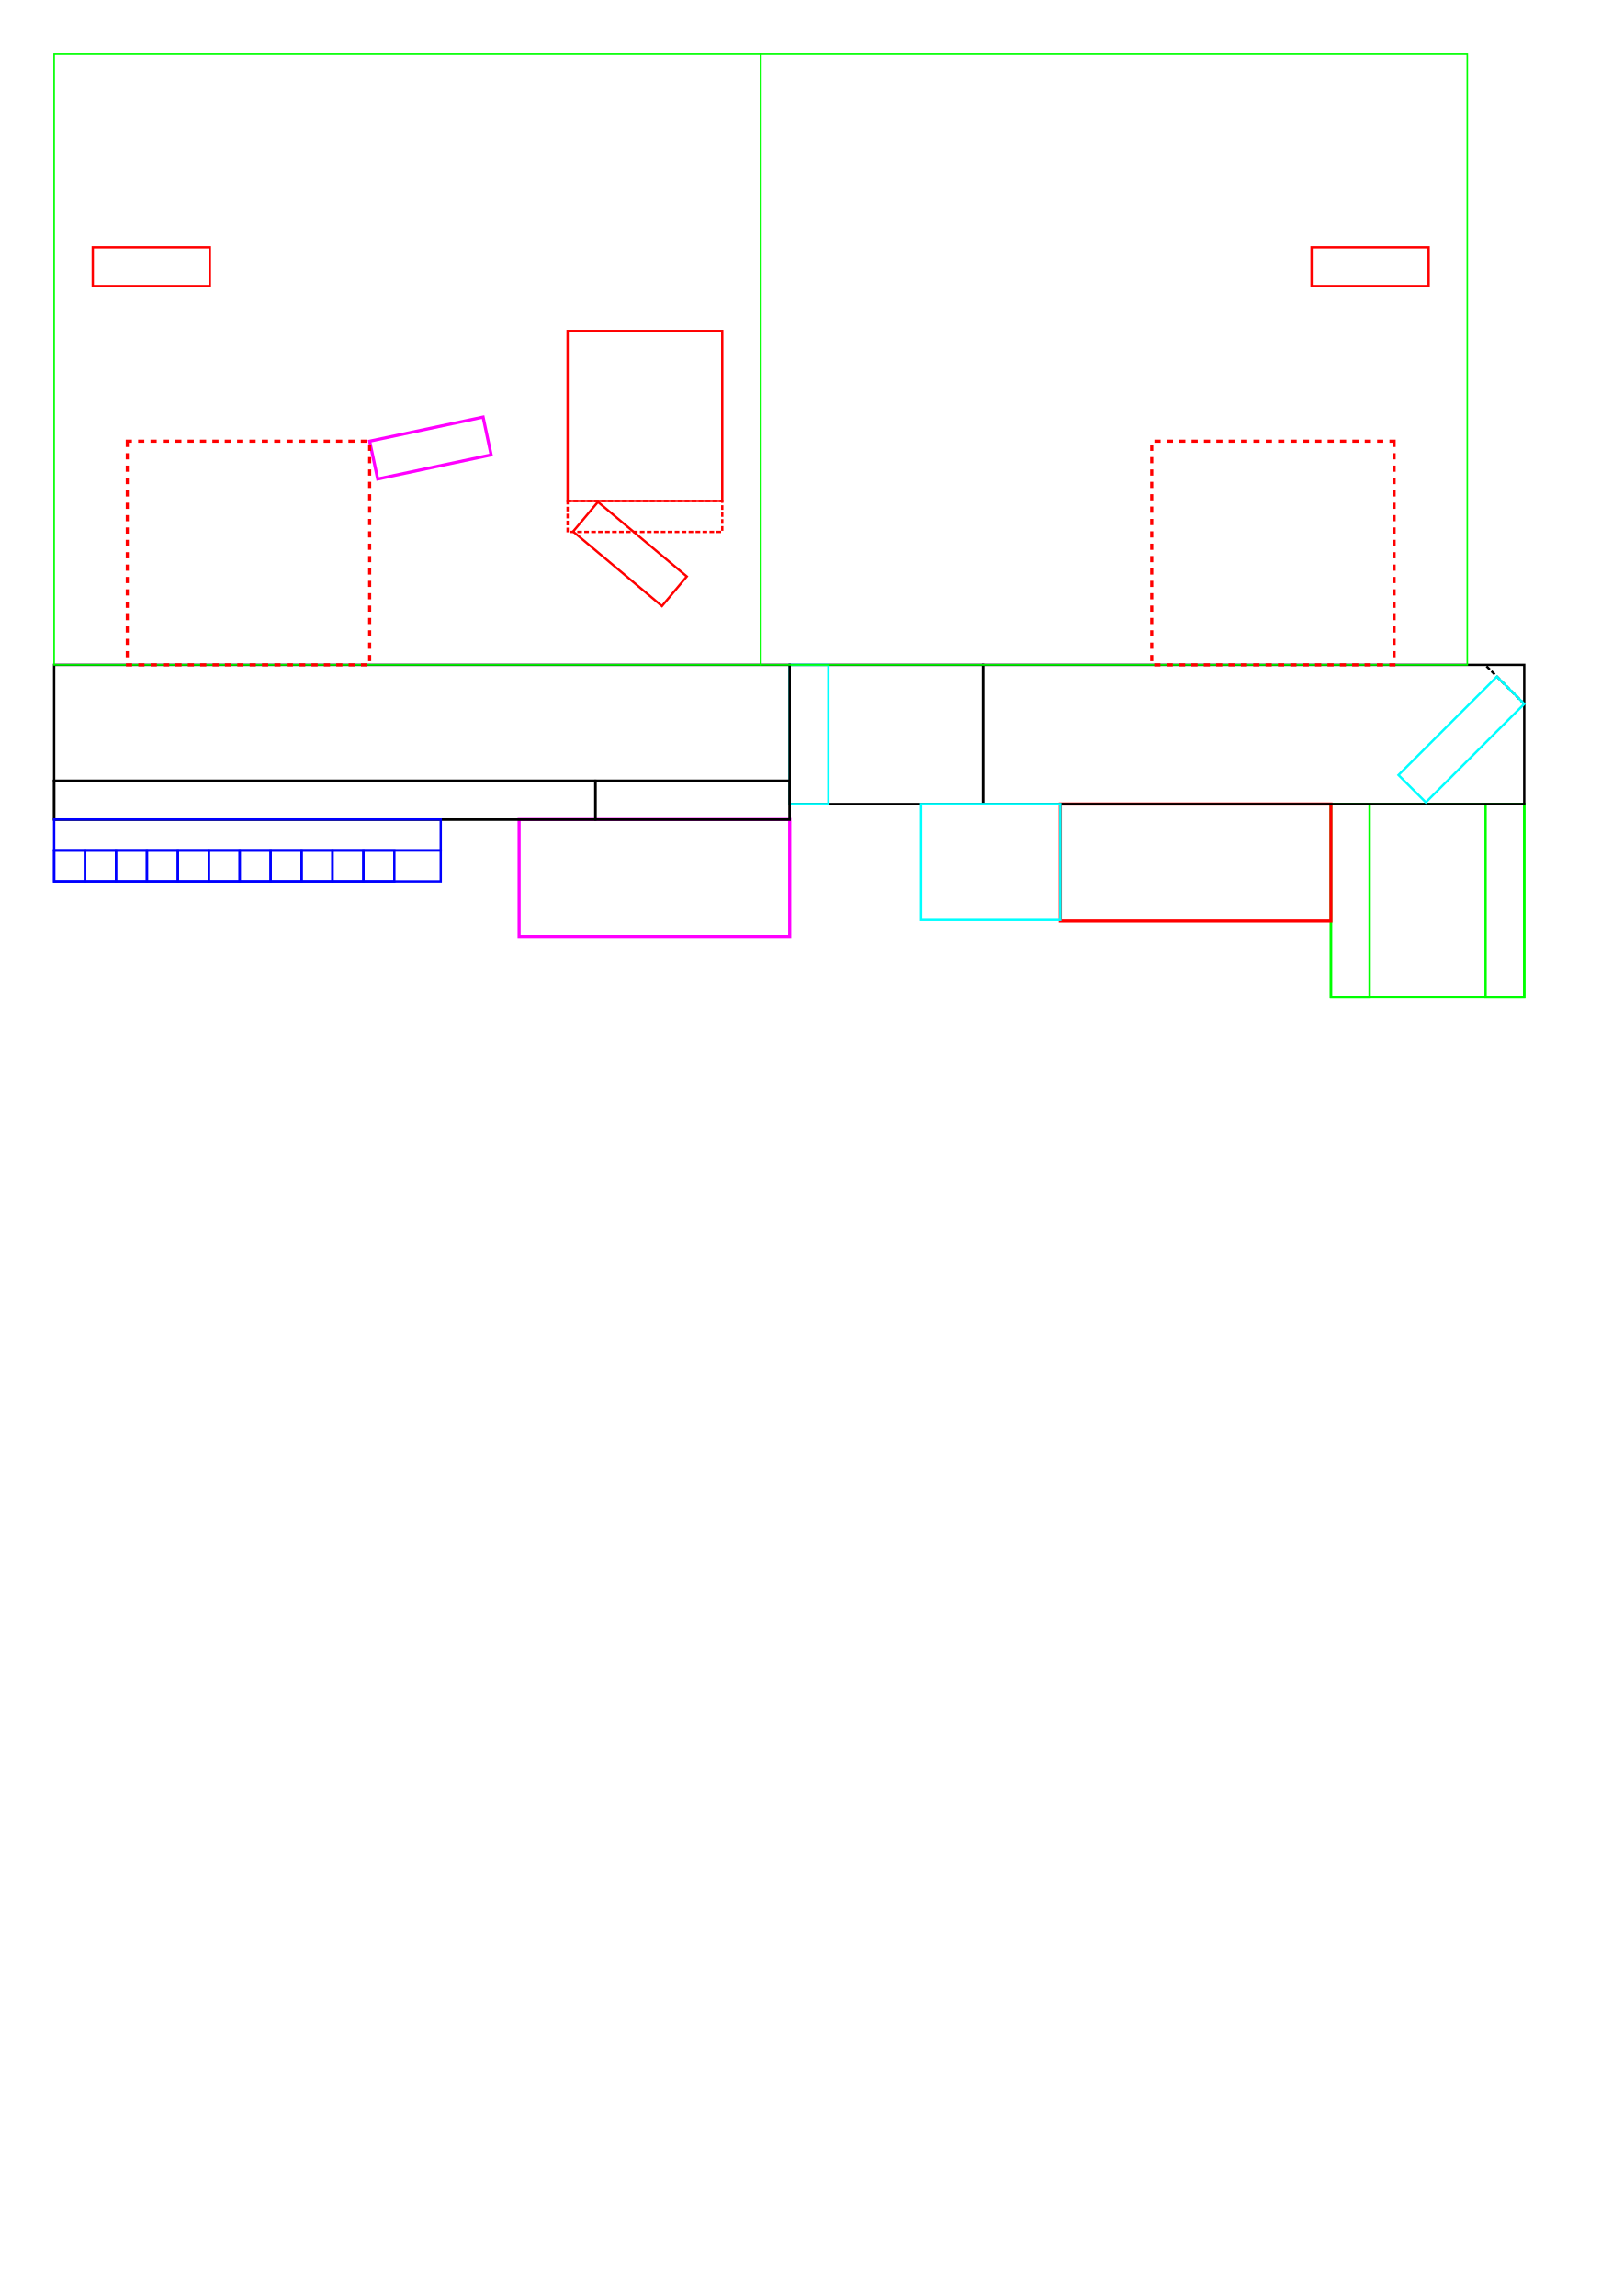
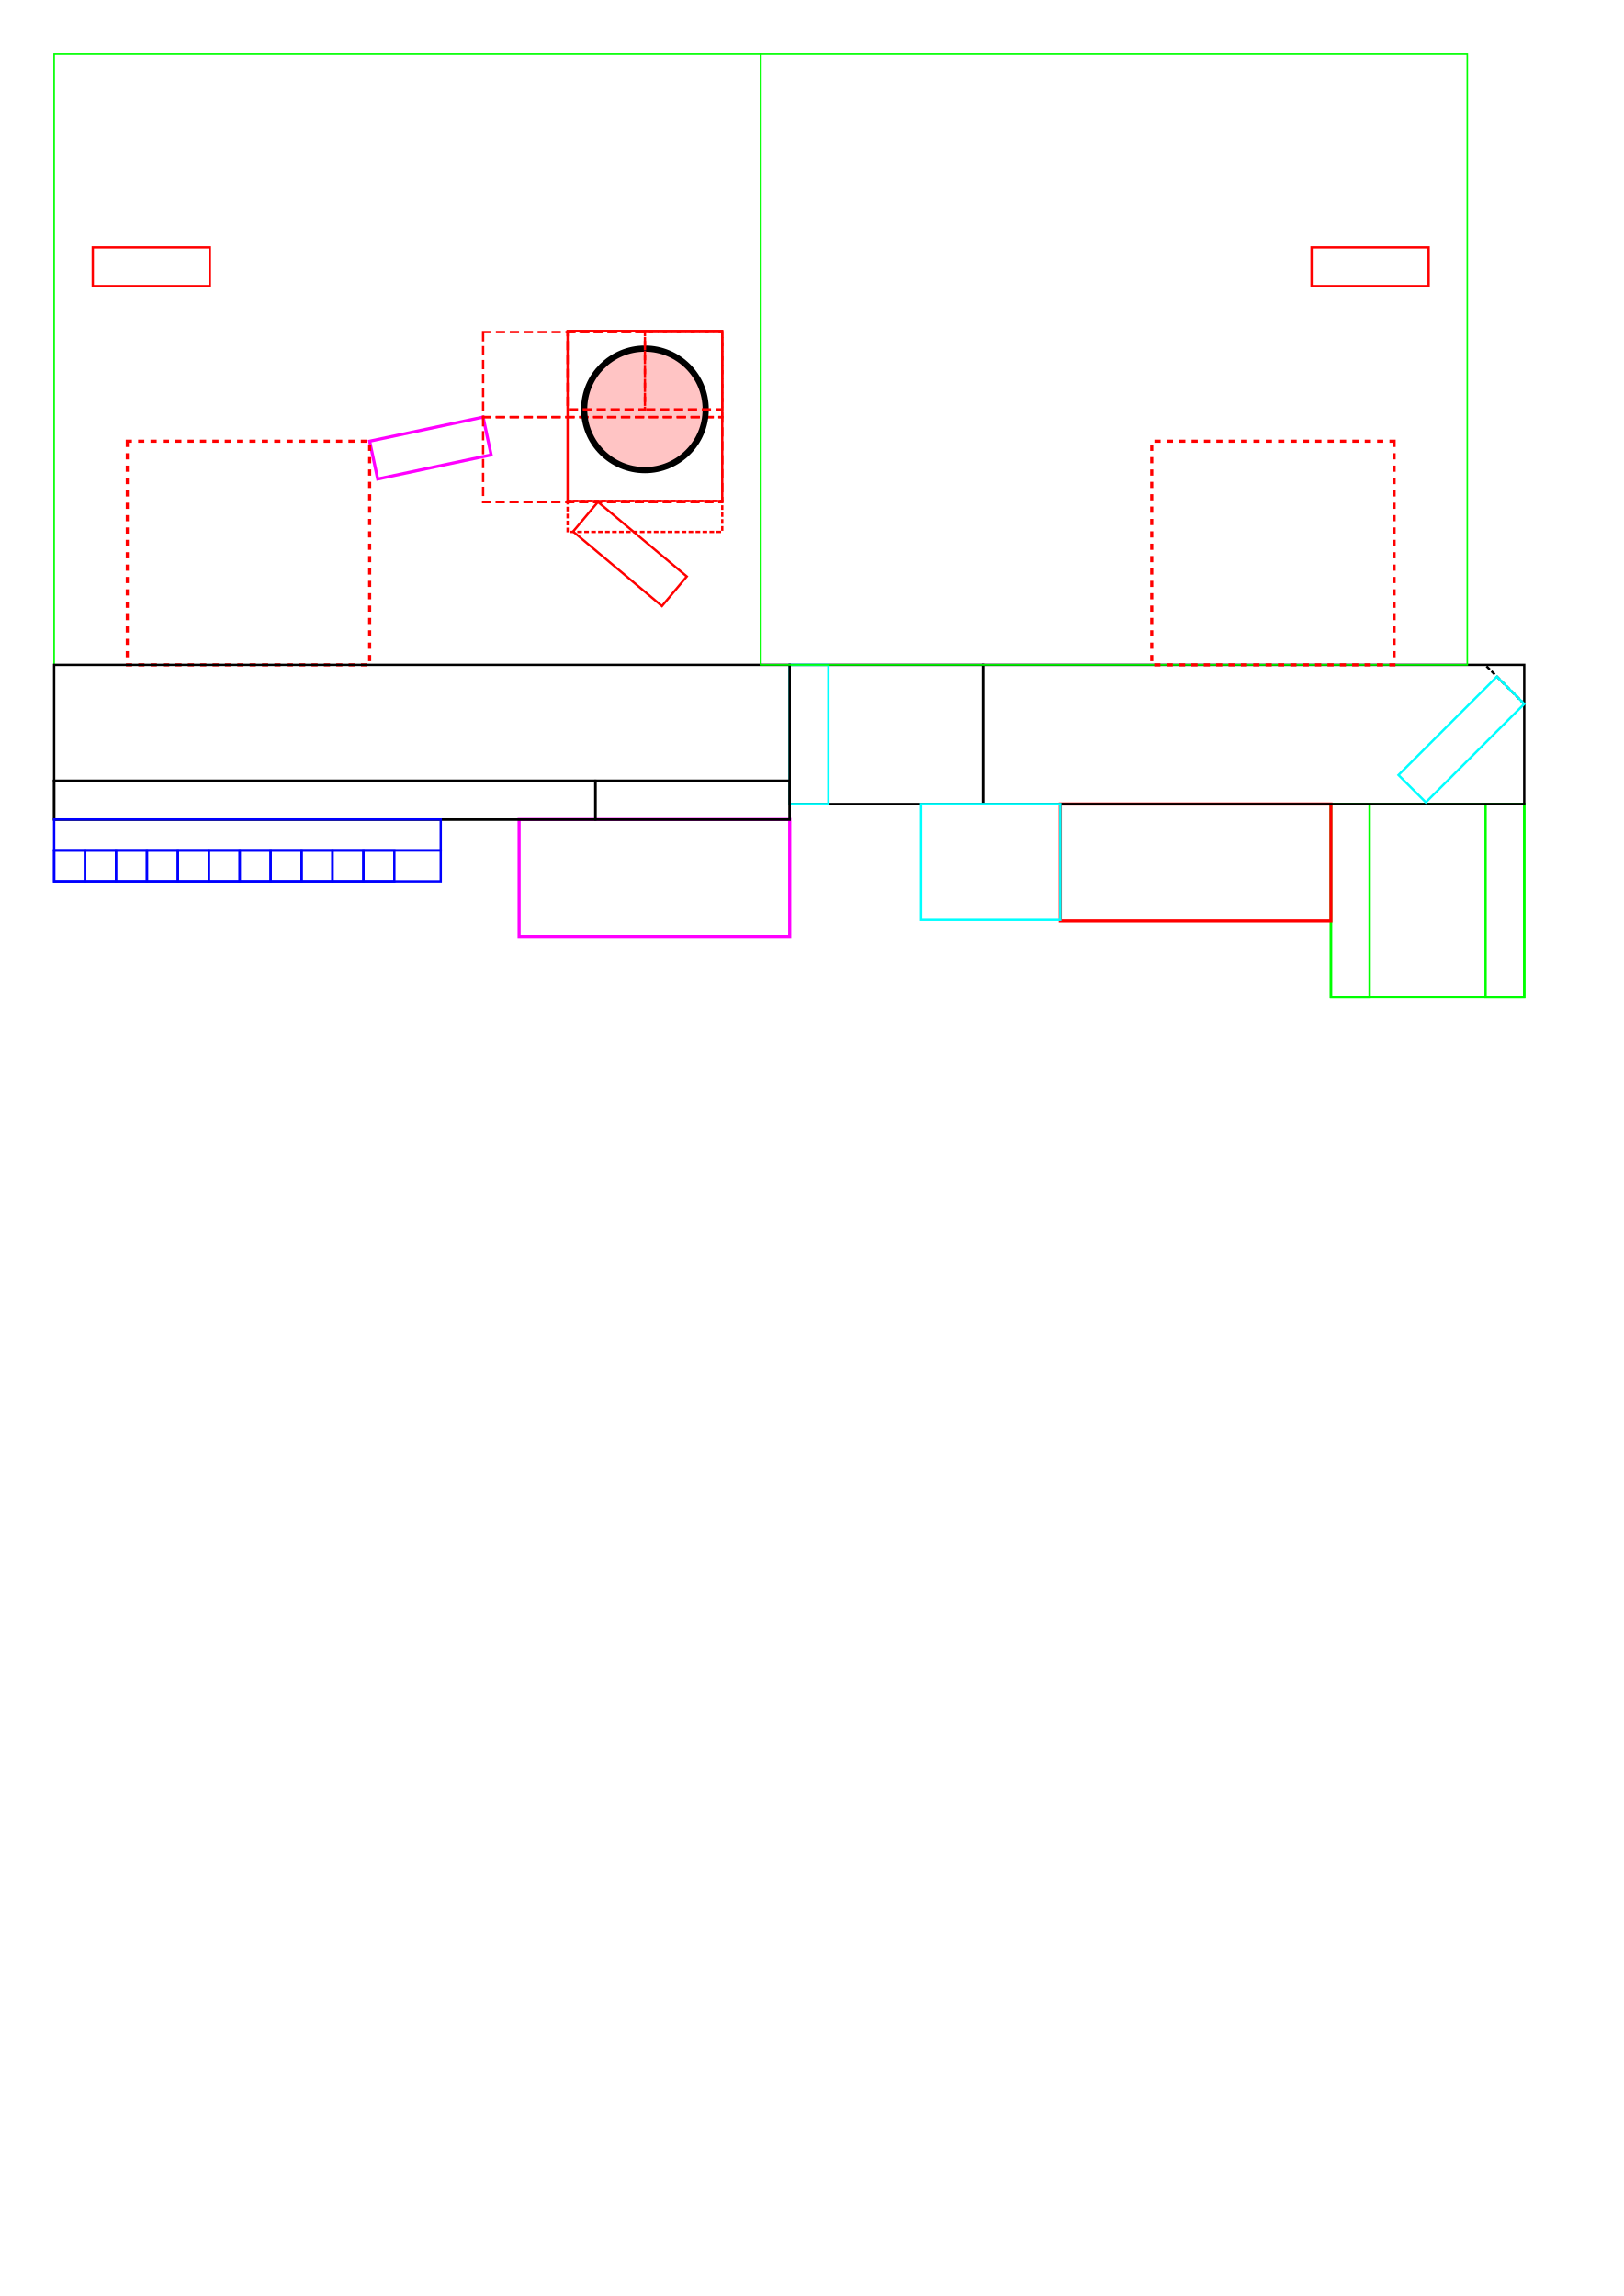
<svg xmlns="http://www.w3.org/2000/svg" width="210mm" height="297mm" viewBox="0 0 744.094 1052.362" id="svg4243" version="1.1">
  <defs id="defs4245" />
  <g id="layer1">
+     <rect style="fill:none;fill-opacity:1;stroke:#ff0000;stroke-width:1.063;stroke-linecap:square;stroke-miterlimit:4;stroke-dasharray:none;stroke-dashoffset:0;stroke-opacity:1" id="rect5841" width="70.866" height="77.953" x="260.114" y="151.664" ry="0" />
+     <rect ry="0" y="229.617" x="260.114" height="14.173" width="70.866" id="rect19849" style="fill:none;fill-opacity:1;stroke:#ff0000;stroke-width:1.063;stroke-linecap:square;stroke-miterlimit:4;stroke-dasharray:1.063, 2.126;stroke-dashoffset:0;stroke-opacity:1" />
+     <rect y="113.386" x="42.52" height="17.717" width="53.633" id="rect19857" style="fill:#ff0000;fill-opacity:0;stroke:#ff0000;stroke-width:1.063;stroke-linecap:square;stroke-miterlimit:4;stroke-dasharray:none;stroke-dashoffset:0;stroke-opacity:1" />
+     <rect transform="matrix(0.9781476,-0.2079117,0.2079117,0.9781476,0,0)" ry="0" y="233.019" x="123.651" height="17.717" width="53.15" id="rect19861" style="fill:none;fill-opacity:1;stroke:#ff00ff;stroke-width:1.417;stroke-linecap:square;stroke-miterlimit:4;stroke-dasharray:none;stroke-dashoffset:0;stroke-opacity:1" />
+     <rect y="24.803" x="-348.697" height="279.921" width="323.894" id="rect19859" style="fill:none;fill-opacity:0.233;stroke:#00ff00;stroke-width:0.709;stroke-linecap:square;stroke-miterlimit:4;stroke-dasharray:none;stroke-dashoffset:0;stroke-opacity:1" transform="scale(-1,1)" />
+     <rect transform="matrix(0.7660444,0.6427876,-0.6427876,0.7660444,0,0)" y="0.094" x="357.779" height="17.717" width="53.15" id="rect21370" style="fill:none;fill-opacity:0.116;stroke:#ff0000;stroke-width:1.063;stroke-linecap:square;stroke-miterlimit:4;stroke-dasharray:none;stroke-dashoffset:0;stroke-opacity:1" />
+     <rect y="202.218" x="58.334" height="102.506" width="111.063" id="rect21692-1" style="fill:none;fill-opacity:0.233;stroke:#ff0000;stroke-width:1.417;stroke-linecap:square;stroke-miterlimit:4;stroke-dasharray:1.417, 4.252;stroke-dashoffset:0;stroke-opacity:1" />
+     <rect style="fill:none;fill-opacity:1;stroke:#ff0000;stroke-width:1.063;stroke-linecap:square;stroke-miterlimit:4;stroke-dasharray:3.189, 3.189;stroke-dashoffset:0;stroke-opacity:1" id="rect7481" width="109.595" height="38.976" x="221.385" y="191.168" />
+     <rect y="152.192" x="221.385" height="38.976" width="109.595" id="rect7498" style="fill:none;fill-opacity:1;stroke:#ff0000;stroke-width:1.063;stroke-linecap:square;stroke-miterlimit:4;stroke-dasharray:3.189, 3.189;stroke-dashoffset:0;stroke-opacity:1" />
    <g id="g5866" transform="translate(248.0315,9.8804935e-7)">
      <rect transform="scale(1,-1)" y="-457.087" x="361.9" height="88.583" width="88.583" id="rect5327-5-7-2" style="fill:none;fill-opacity:0.13;stroke:#00ff00;stroke-width:1.063;stroke-linecap:square;stroke-miterlimit:4;stroke-dasharray:none;stroke-dashoffset:0;stroke-opacity:1" />
      <rect style="fill:none;fill-opacity:0.13;stroke:#00ff00;stroke-width:1.063;stroke-linecap:square;stroke-miterlimit:4;stroke-dasharray:none;stroke-dashoffset:0;stroke-opacity:1" id="rect21331" width="88.583" height="17.717" x="-457.087" y="-379.617" transform="matrix(0,-1,-1,0,0,0)" />
      <rect style="fill:none;fill-opacity:0.13;stroke:#00ff00;stroke-width:1.063;stroke-linecap:square;stroke-miterlimit:4;stroke-dasharray:none;stroke-dashoffset:0;stroke-opacity:1" id="rect21331-9" width="88.583" height="17.717" x="-457.087" y="-450.483" transform="matrix(0,-1,-1,0,0,0)" />
    </g>
    <rect y="237.885" x="-429.223" height="124.016" width="53.633" id="rect19857-7-5" style="fill:#ff0000;fill-opacity:0;stroke:#ff00ff;stroke-width:1.417;stroke-linecap:square;stroke-miterlimit:4;stroke-dasharray:none;stroke-dashoffset:0;stroke-opacity:1" transform="matrix(0,-1,1,0,0,0)" />
    <rect y="-609.932" x="368.504" height="124.016" width="53.633" id="rect19857-7" style="fill:#ff0000;fill-opacity:0;stroke:#ff0000;stroke-width:1.417;stroke-linecap:square;stroke-miterlimit:4;stroke-dasharray:none;stroke-dashoffset:0;stroke-opacity:1" transform="matrix(0,1,-1,0,0,0)" />
    <circle cy="465.96" cx="-155.961" id="circle5846-1-3" style="fill:#ff0000;fill-opacity:0.233;fill-rule:evenodd;stroke:#000000;stroke-width:2.835;stroke-linecap:butt;stroke-linejoin:miter;stroke-miterlimit:4;stroke-dasharray:none;stroke-opacity:1" r="0" />
    <g id="g5859" transform="translate(0,-220)">
      <path id="path5843" d="M 698.514,542.65 680.589,524.725" style="fill:none;fill-rule:evenodd;stroke:#000000;stroke-width:1.063;stroke-linecap:butt;stroke-linejoin:miter;stroke-miterlimit:4;stroke-dasharray:2.126, 1.063;stroke-dashoffset:0;stroke-opacity:1" />
      <rect transform="scale(1,-1)" y="-588.504" x="450.483" height="63.78" width="248.031" id="rect5327-5" style="fill:none;fill-opacity:0.13;stroke:#000000;stroke-width:1.063;stroke-linecap:square;stroke-miterlimit:4;stroke-dasharray:none;stroke-dashoffset:0;stroke-opacity:1" />
      <rect transform="scale(1,-1)" style="fill:none;fill-opacity:0.13;stroke:#000000;stroke-width:1.063;stroke-linecap:square;stroke-miterlimit:4;stroke-dasharray:none;stroke-dashoffset:0;stroke-opacity:1" id="rect5359-2" width="88.583" height="63.78" x="361.9" y="-588.504" />
      <rect transform="matrix(0.7071068,-0.7071068,-0.7071068,-0.7071068,0,0)" style="fill:none;fill-opacity:0.13;stroke:#00feff;stroke-width:1.063;stroke-linecap:square;stroke-miterlimit:4;stroke-dasharray:none;stroke-dashoffset:0;stroke-opacity:1" id="rect8019-9-1-7" width="63.78" height="17.717" x="46.434" y="-877.635" />
      <rect transform="scale(1,-1)" y="-588.504" x="361.9" height="63.78" width="17.717" id="rect6110-6" style="fill:none;fill-opacity:0.13;stroke:#00ffff;stroke-width:1.063;stroke-linecap:square;stroke-miterlimit:4;stroke-dasharray:none;stroke-dashoffset:0;stroke-opacity:1" />
    </g>
    <circle cy="417.8" cx="311.811" id="circle5846-1-7" style="fill:#ff0000;fill-opacity:0.233;fill-rule:evenodd;stroke:#000000;stroke-width:2.835;stroke-linecap:butt;stroke-linejoin:miter;stroke-miterlimit:4;stroke-dasharray:none;stroke-opacity:1" r="0" />
    <g id="g20300" transform="matrix(-1,0,0,1,386.7034,-87.77274)">
      <rect y="445.647" x="113.869" height="17.717" width="248.031" id="rect5421-9-0" style="fill:none;fill-opacity:0.233;stroke:#000000;stroke-width:1.063;stroke-linecap:square;stroke-miterlimit:4;stroke-dasharray:none;stroke-dashoffset:0;stroke-opacity:1" />
      <rect y="445.647" x="24.803" height="17.717" width="89.066" id="rect5421-1" style="fill:none;fill-opacity:0.233;stroke:#000000;stroke-width:1.063;stroke-linecap:square;stroke-miterlimit:4;stroke-dasharray:none;stroke-dashoffset:0;stroke-opacity:1" />
      <rect y="392.497" x="24.803" height="53.15" width="337.097" id="rect5448-1-3" style="fill:none;fill-opacity:0.233;stroke:#000000;stroke-width:1.063;stroke-linecap:square;stroke-miterlimit:4;stroke-dasharray:none;stroke-dashoffset:0;stroke-opacity:1" />
      <rect y="445.647" x="24.803" height="17.717" width="337.097" id="rect5325-9-2" style="fill:none;fill-opacity:0.13;stroke:#000000;stroke-width:1.063;stroke-linecap:square;stroke-miterlimit:4;stroke-dasharray:none;stroke-dashoffset:0;stroke-opacity:1" />
      <rect transform="scale(1,-1)" y="-491.71" x="184.735" height="14.173" width="177.165" id="rect8805-8" style="fill:#ff0000;fill-opacity:0;stroke:#0000ff;stroke-width:1.063;stroke-linecap:square;stroke-miterlimit:4;stroke-dasharray:none;stroke-dashoffset:0;stroke-opacity:1" />
      <rect transform="scale(1,-1)" y="-491.71" x="347.727" height="14.173" width="14.173" id="rect8805-5-1-9" style="fill:#ff0000;fill-opacity:0;stroke:#0000ff;stroke-width:1.063;stroke-linecap:square;stroke-miterlimit:4;stroke-dasharray:none;stroke-dashoffset:0;stroke-opacity:1" />
      <rect transform="scale(1,-1)" style="fill:#ff0000;fill-opacity:0;stroke:#0000ff;stroke-width:1.063;stroke-linecap:square;stroke-miterlimit:4;stroke-dasharray:none;stroke-dashoffset:0;stroke-opacity:1" id="rect8837-1" width="14.173" height="14.173" x="333.554" y="-491.71" />
      <rect transform="scale(1,-1)" y="-491.71" x="319.381" height="14.173" width="14.173" id="rect8839-4" style="fill:#ff0000;fill-opacity:0;stroke:#0000ff;stroke-width:1.063;stroke-linecap:square;stroke-miterlimit:4;stroke-dasharray:none;stroke-dashoffset:0;stroke-opacity:1" />
      <rect transform="scale(1,-1)" style="fill:#ff0000;fill-opacity:0;stroke:#0000ff;stroke-width:1.063;stroke-linecap:square;stroke-miterlimit:4;stroke-dasharray:none;stroke-dashoffset:0;stroke-opacity:1" id="rect8841-5" width="14.173" height="14.173" x="305.207" y="-491.71" />
      <rect transform="scale(1,-1)" y="-491.71" x="291.034" height="14.173" width="14.173" id="rect8843-3" style="fill:#ff0000;fill-opacity:0;stroke:#0000ff;stroke-width:1.063;stroke-linecap:square;stroke-miterlimit:4;stroke-dasharray:none;stroke-dashoffset:0;stroke-opacity:1" />
      <rect transform="scale(1,-1)" style="fill:#ff0000;fill-opacity:0;stroke:#0000ff;stroke-width:1.063;stroke-linecap:square;stroke-miterlimit:4;stroke-dasharray:none;stroke-dashoffset:0;stroke-opacity:1" id="rect8845-2" width="14.173" height="14.173" x="276.861" y="-491.71" />
      <rect transform="scale(1,-1)" y="-491.71" x="262.688" height="14.173" width="14.173" id="rect8847-9" style="fill:#ff0000;fill-opacity:0;stroke:#0000ff;stroke-width:1.063;stroke-linecap:square;stroke-miterlimit:4;stroke-dasharray:none;stroke-dashoffset:0;stroke-opacity:1" />
      <rect transform="scale(1,-1)" style="fill:#ff0000;fill-opacity:0;stroke:#0000ff;stroke-width:1.063;stroke-linecap:square;stroke-miterlimit:4;stroke-dasharray:none;stroke-dashoffset:0;stroke-opacity:1" id="rect8849-7" width="14.173" height="14.173" x="248.514" y="-491.71" />
      <rect transform="scale(1,-1)" y="-491.71" x="234.341" height="14.173" width="14.173" id="rect8851-7" style="fill:#ff0000;fill-opacity:0;stroke:#0000ff;stroke-width:1.063;stroke-linecap:square;stroke-miterlimit:4;stroke-dasharray:none;stroke-dashoffset:0;stroke-opacity:1" />
      <rect transform="scale(1,-1)" style="fill:#ff0000;fill-opacity:0;stroke:#0000ff;stroke-width:1.063;stroke-linecap:square;stroke-miterlimit:4;stroke-dasharray:none;stroke-dashoffset:0;stroke-opacity:1" id="rect8853-2" width="14.173" height="14.173" x="220.168" y="-491.71" />
      <rect transform="scale(1,-1)" y="-477.537" x="184.735" height="14.173" width="177.165" id="rect8805-7-2" style="fill:#ff0000;fill-opacity:0;stroke:#0000ff;stroke-width:1.063;stroke-linecap:square;stroke-miterlimit:4;stroke-dasharray:none;stroke-dashoffset:0;stroke-opacity:1" />
      <rect transform="scale(1,-1)" style="fill:#ff0000;fill-opacity:0;stroke:#0000ff;stroke-width:1.063;stroke-linecap:square;stroke-miterlimit:4;stroke-dasharray:none;stroke-dashoffset:0;stroke-opacity:1" id="rect8853-2-3" width="14.173" height="14.173" x="205.995" y="-491.71" />
    </g>
    <g id="g21744">
      <g id="g21421">
        <rect style="fill:#ff0000;fill-opacity:0;stroke:#ff0000;stroke-width:1.063;stroke-linecap:square;stroke-miterlimit:4;stroke-dasharray:none;stroke-dashoffset:0;stroke-opacity:1" id="rect19925" width="53.633" height="17.717" x="-654.697" y="113.386" transform="scale(-1,1)" />
        <rect style="fill:none;fill-opacity:0.233;stroke:#00ff00;stroke-width:0.709;stroke-linecap:square;stroke-miterlimit:4;stroke-dasharray:none;stroke-dashoffset:0;stroke-opacity:1" id="rect19927" width="323.894" height="279.921" x="-672.413" y="24.803" transform="scale(-1,1)" />
      </g>
      <rect transform="scale(-1,1)" style="fill:none;fill-opacity:0.233;stroke:#ff0000;stroke-width:1.417;stroke-linecap:square;stroke-miterlimit:4;stroke-dasharray:1.417, 4.252;stroke-dashoffset:0;stroke-opacity:1" id="rect21692" width="111.063" height="102.506" x="-638.883" y="202.218" />
    </g>
-     <g id="g5873">
-       <rect ry="0" y="151.664" x="260.114" height="77.953" width="70.866" id="rect5841" style="fill:none;fill-opacity:1;stroke:#ff0000;stroke-width:1.063;stroke-linecap:square;stroke-miterlimit:4;stroke-dasharray:none;stroke-dashoffset:0;stroke-opacity:1" />
-       <rect style="fill:none;fill-opacity:1;stroke:#ff0000;stroke-width:1.063;stroke-linecap:square;stroke-miterlimit:4;stroke-dasharray:1.063, 2.126;stroke-dashoffset:0;stroke-opacity:1" id="rect19849" width="70.866" height="14.173" x="260.114" y="229.617" ry="0" />
-       <rect style="fill:#ff0000;fill-opacity:0;stroke:#ff0000;stroke-width:1.063;stroke-linecap:square;stroke-miterlimit:4;stroke-dasharray:none;stroke-dashoffset:0;stroke-opacity:1" id="rect19857" width="53.633" height="17.717" x="42.52" y="113.386" />
-       <rect style="fill:none;fill-opacity:1;stroke:#ff00ff;stroke-width:1.417;stroke-linecap:square;stroke-miterlimit:4;stroke-dasharray:none;stroke-dashoffset:0;stroke-opacity:1" id="rect19861" width="53.15" height="17.717" x="123.651" y="233.019" ry="0" transform="matrix(0.9781476,-0.2079117,0.2079117,0.9781476,0,0)" />
-       <rect transform="scale(-1,1)" style="fill:none;fill-opacity:0.233;stroke:#00ff00;stroke-width:0.709;stroke-linecap:square;stroke-miterlimit:4;stroke-dasharray:none;stroke-dashoffset:0;stroke-opacity:1" id="rect19859" width="323.894" height="279.921" x="-348.697" y="24.803" />
-       <rect style="fill:none;fill-opacity:0.116;stroke:#ff0000;stroke-width:1.063;stroke-linecap:square;stroke-miterlimit:4;stroke-dasharray:none;stroke-dashoffset:0;stroke-opacity:1" id="rect21370" width="53.15" height="17.717" x="357.779" y="0.094" transform="matrix(0.7660444,0.6427876,-0.6427876,0.7660444,0,0)" />
-       <rect style="fill:none;fill-opacity:0.233;stroke:#ff0000;stroke-width:1.417;stroke-linecap:square;stroke-miterlimit:4;stroke-dasharray:1.417, 4.252;stroke-dashoffset:0;stroke-opacity:1" id="rect21692-1" width="111.063" height="102.506" x="58.334" y="202.218" />
-     </g>
    <rect y="-421.654" x="422.137" height="53.15" width="63.78" id="rect8019-9-1-7-7" style="fill:none;fill-opacity:0.13;stroke:#00ffff;stroke-width:1.063;stroke-linecap:square;stroke-miterlimit:4;stroke-dasharray:none;stroke-dashoffset:0;stroke-opacity:1" transform="scale(1,-1)" />
+     <circle style="fill:#ff0000;fill-opacity:0.233;fill-rule:evenodd;stroke:#000000;stroke-width:2.835;stroke-linecap:butt;stroke-linejoin:miter;stroke-miterlimit:4;stroke-dasharray:none;stroke-opacity:1" id="path4317-4-9-1-8-2-4-6-2-7" cx="295.547" cy="187.625" r="27.846" />
+     <rect style="fill:none;fill-opacity:1;stroke:#ff0000;stroke-width:1.063;stroke-linecap:square;stroke-miterlimit:4;stroke-dasharray:3.189, 3.189;stroke-dashoffset:0;stroke-opacity:1" id="rect7522" width="35.433" height="35.433" x="260.114" y="152.192" />
+     <rect y="152.192" x="295.547" height="35.433" width="35.433" id="rect7524" style="fill:none;fill-opacity:1;stroke:#ff0000;stroke-width:1.063;stroke-linecap:square;stroke-miterlimit:4;stroke-dasharray:3.189, 3.189;stroke-dashoffset:0;stroke-opacity:1" />
  </g>
</svg>
